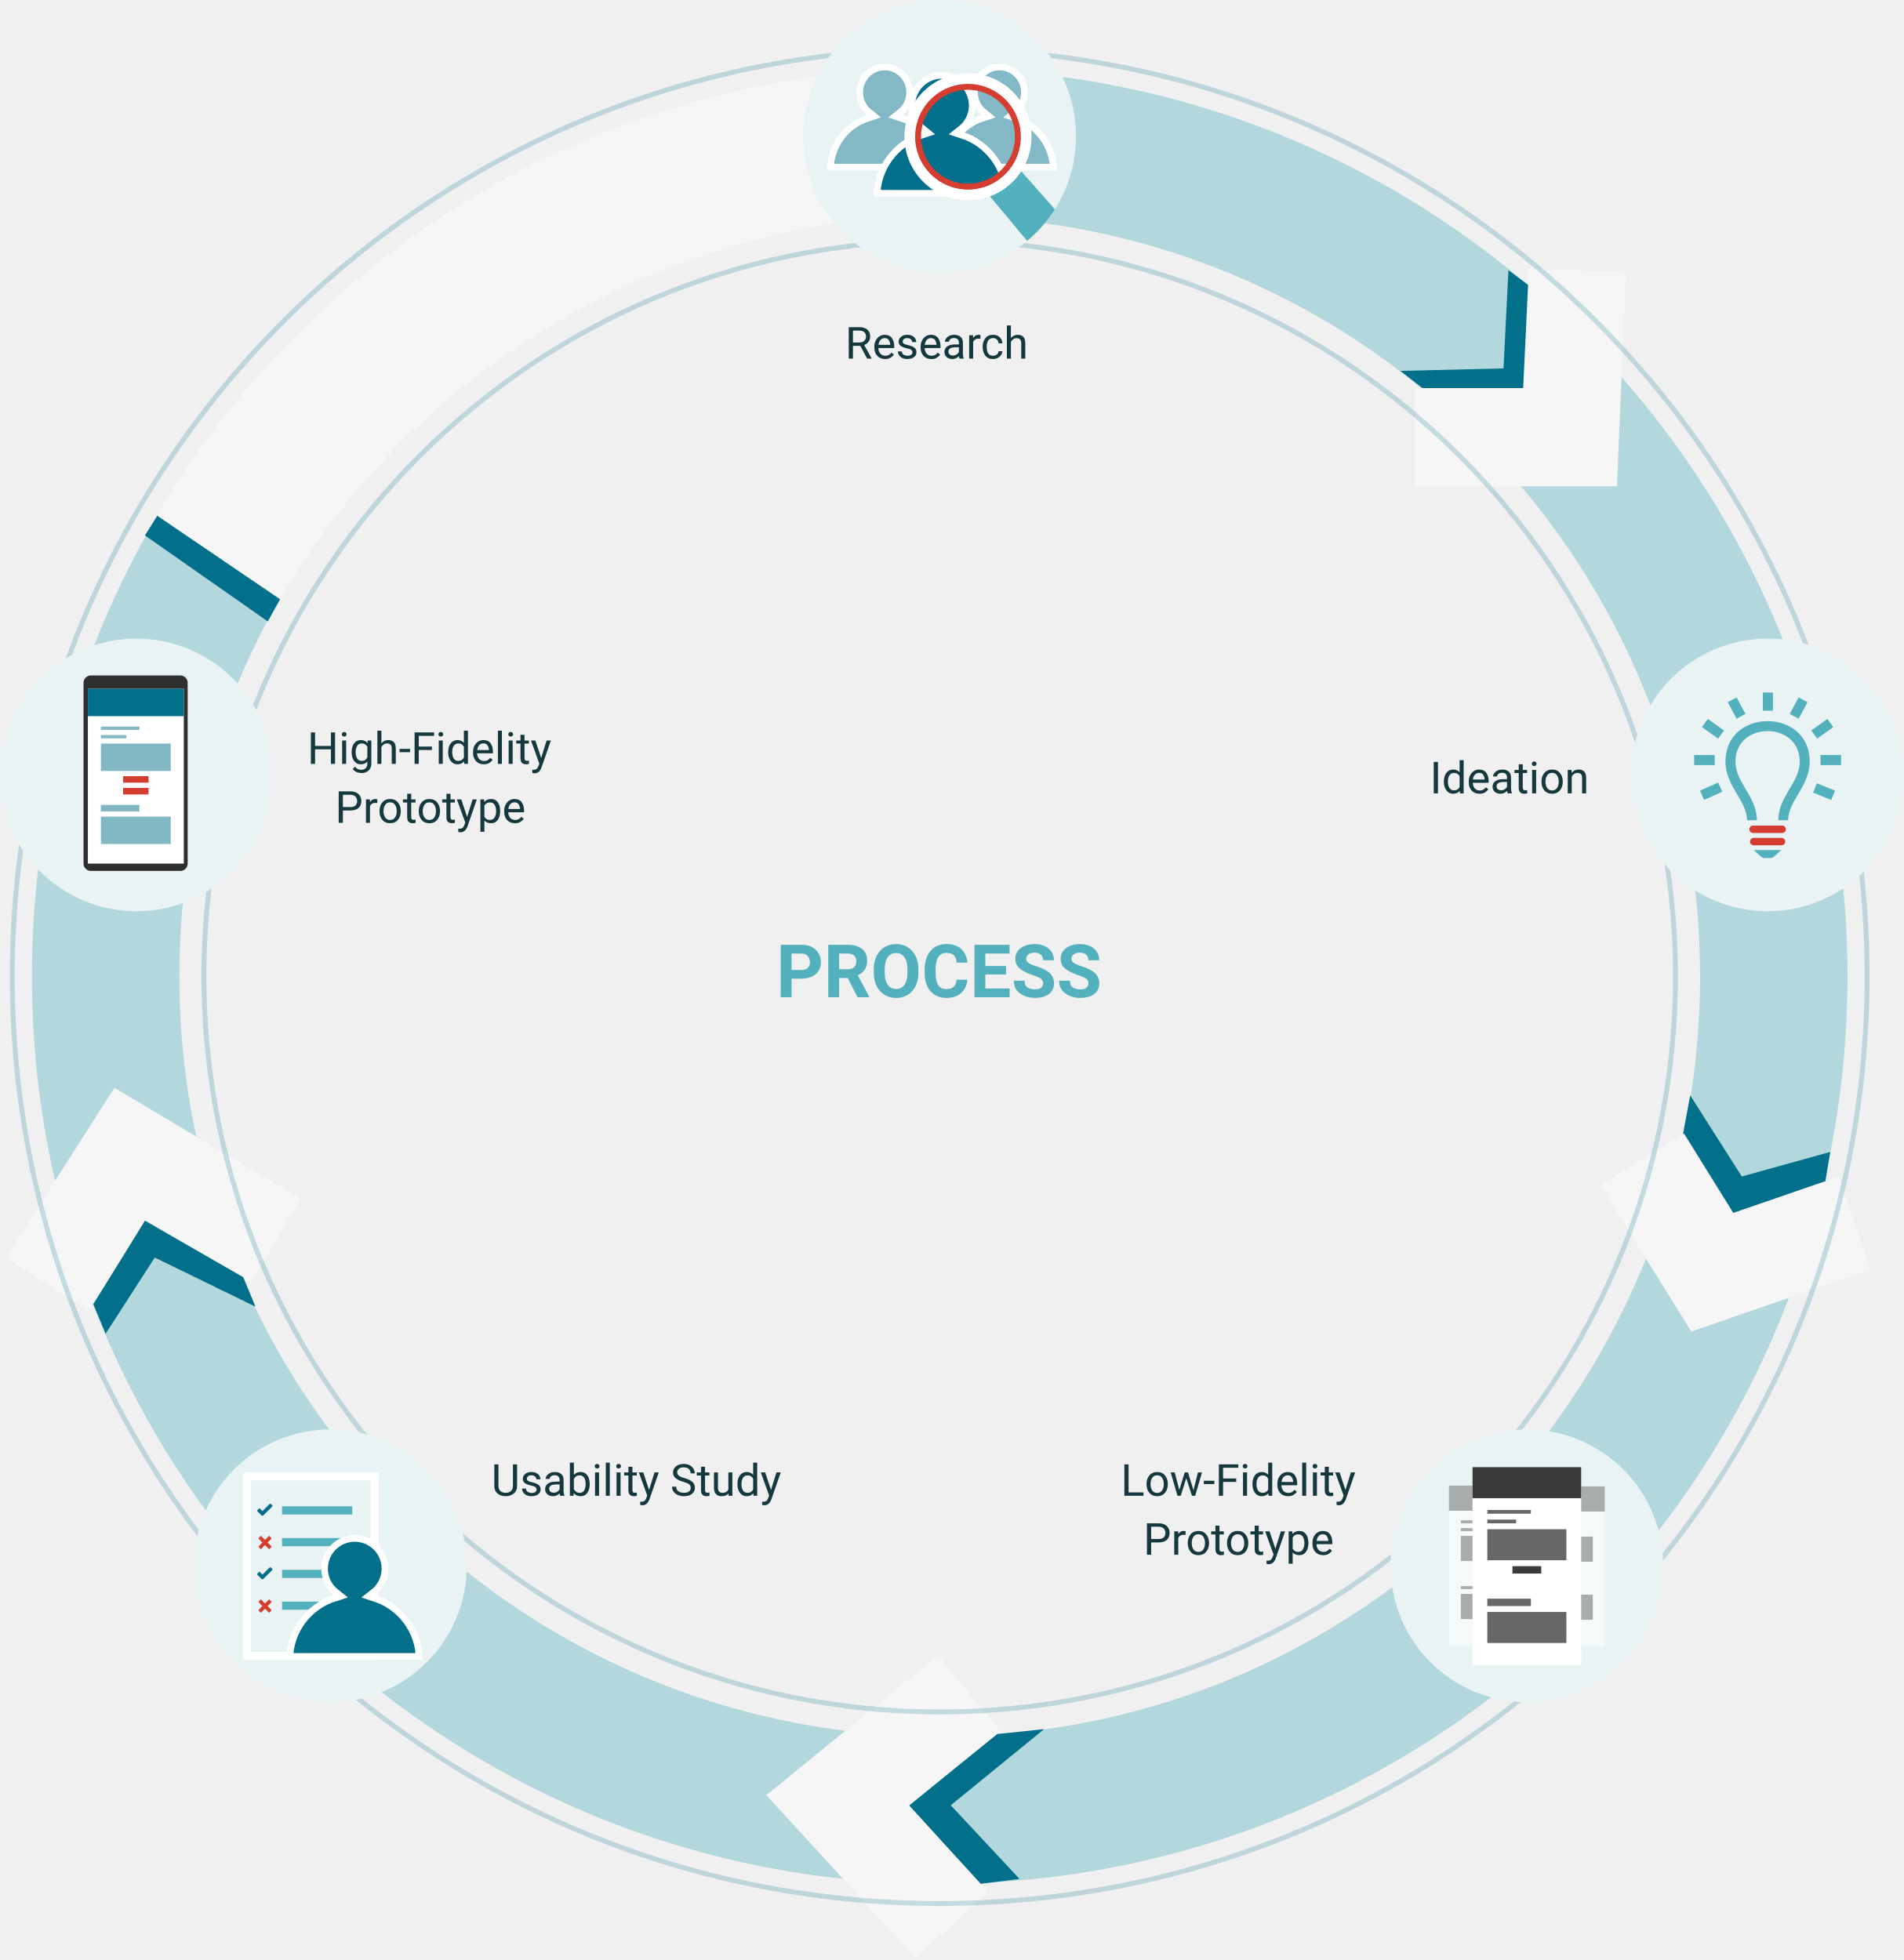
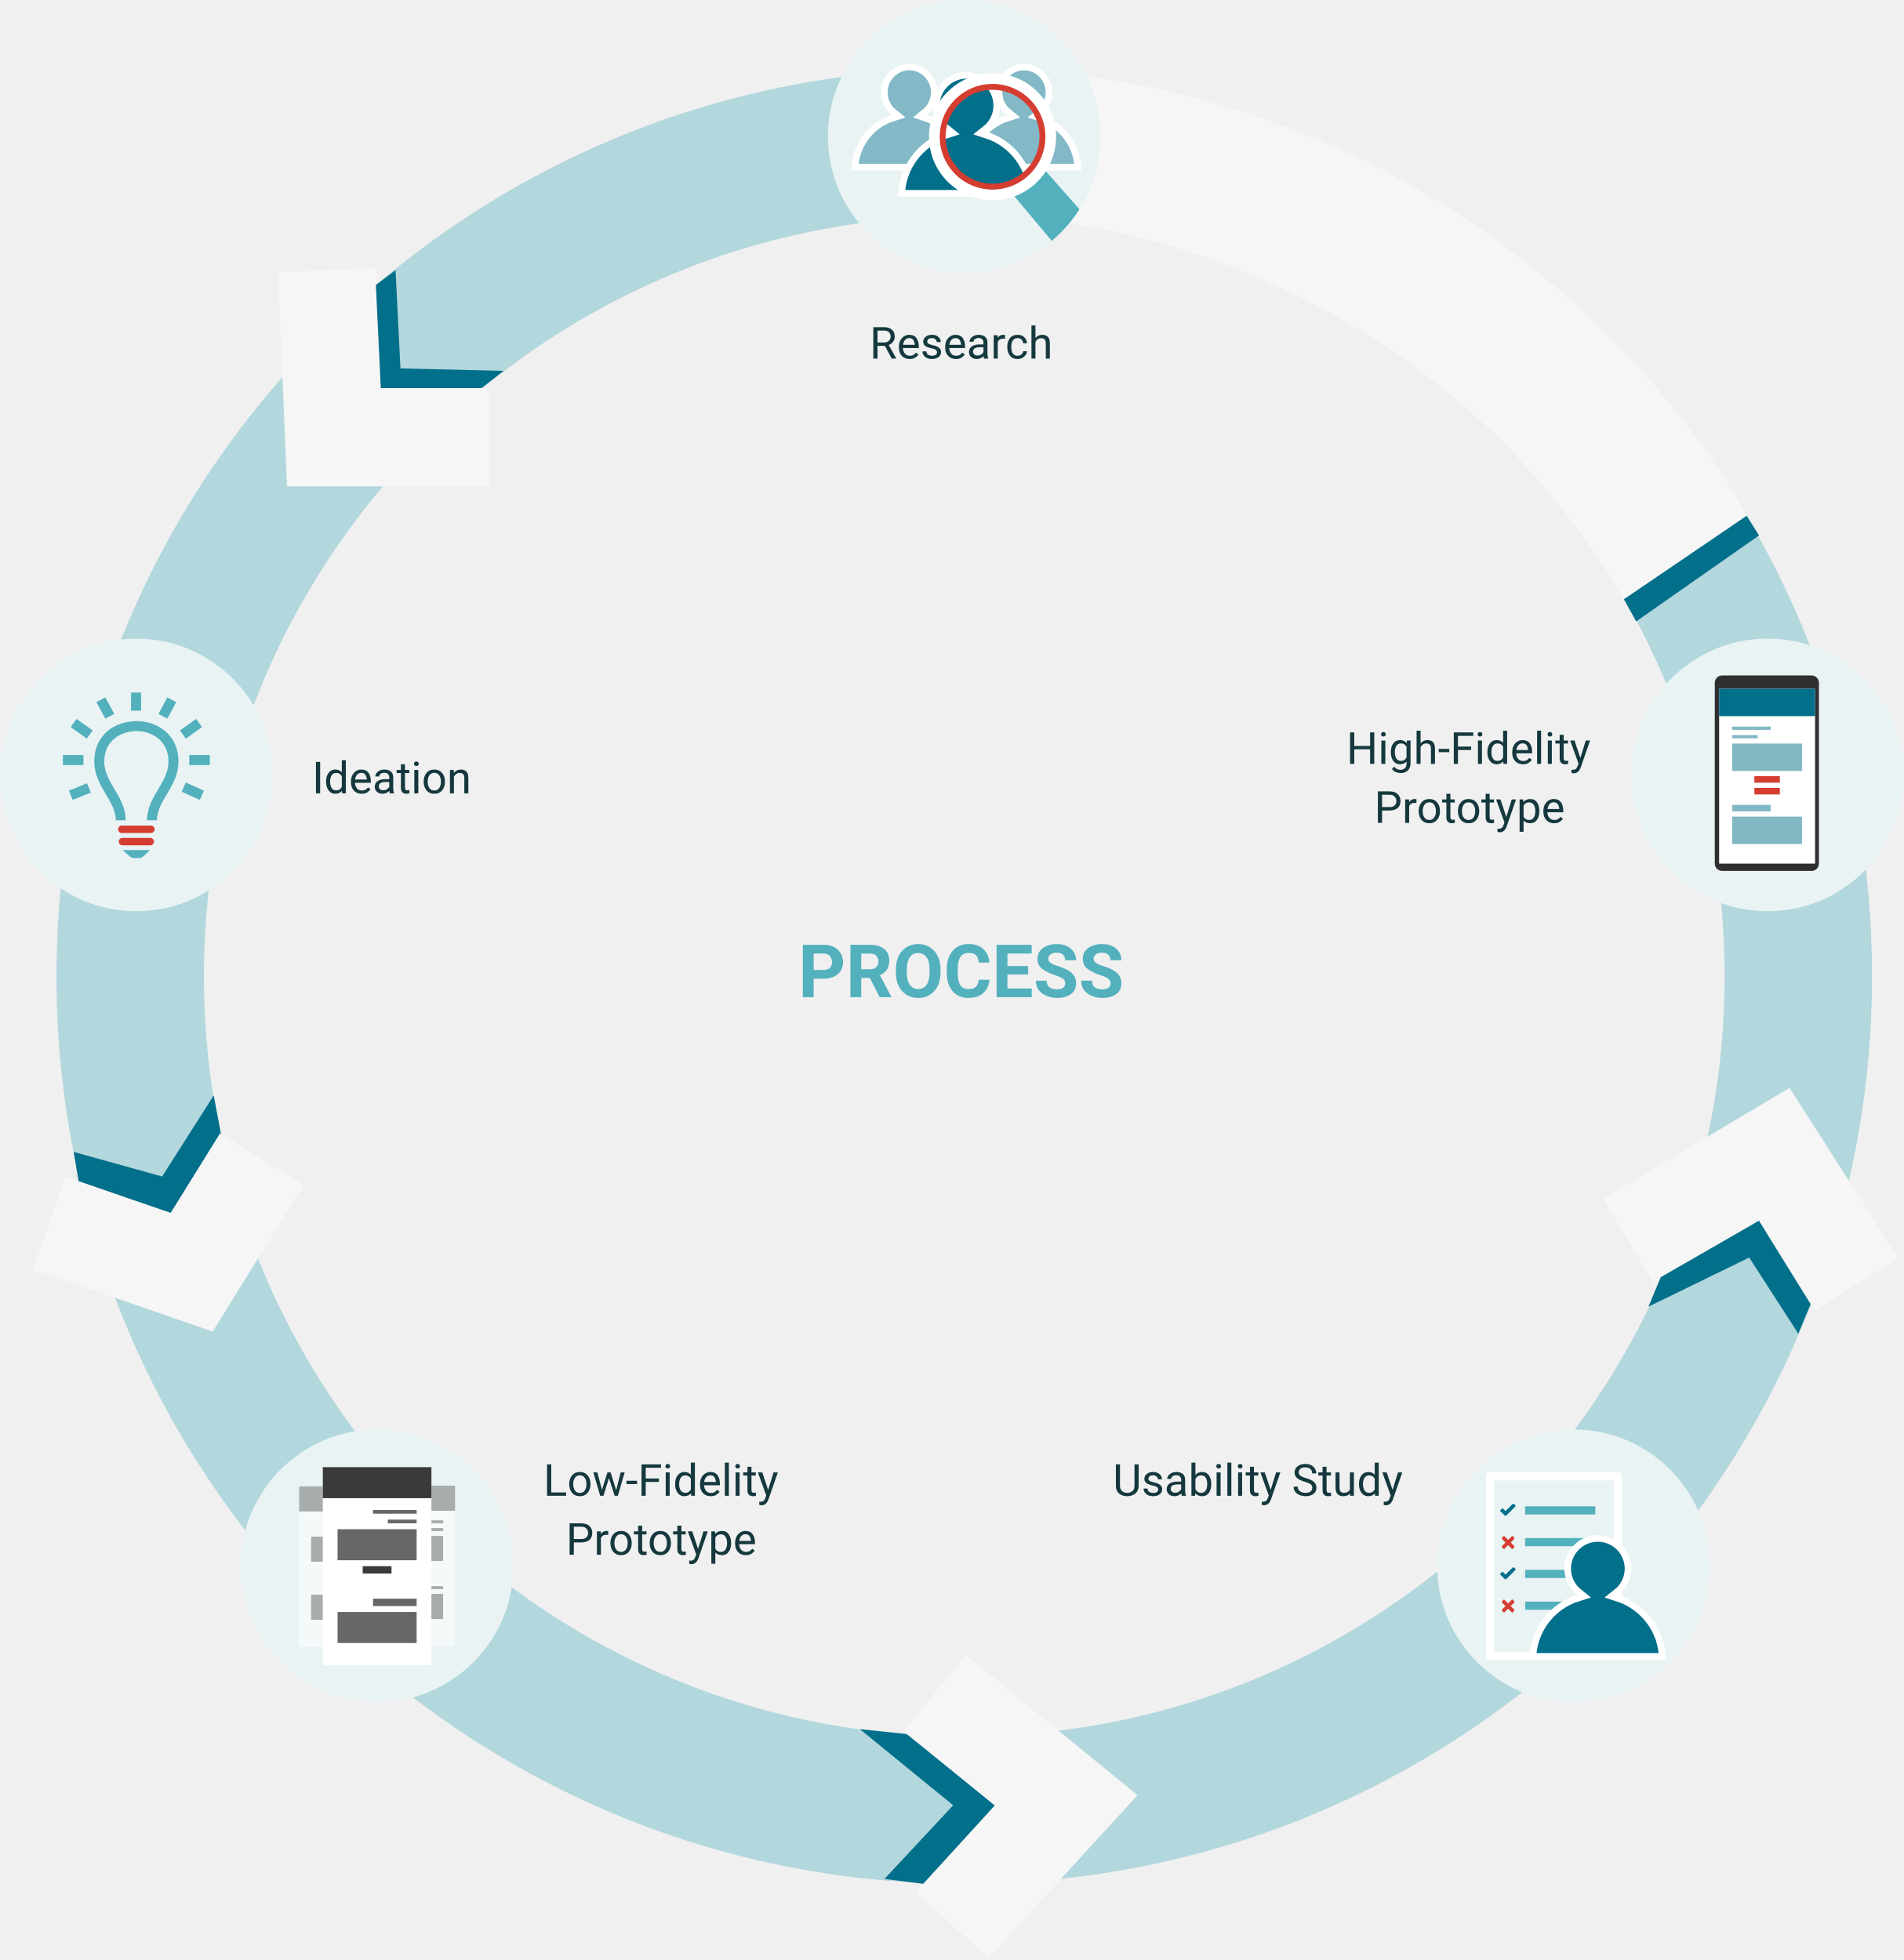
<svg xmlns="http://www.w3.org/2000/svg" xmlns:xlink="http://www.w3.org/1999/xlink" width="775px" height="798px" viewBox="0 0 775 798" version="1.1">
  <defs>
    <circle id="path-1" cx="382.5" cy="397.5" r="369.5" />
    <mask id="mask-2" maskContentUnits="userSpaceOnUse" maskUnits="objectBoundingBox" x="0" y="0" width="739" height="739" fill="white">
      <use xlink:href="#path-1" />
    </mask>
-     <circle id="path-3" cx="382.5" cy="397.5" r="300.5" />
-     <mask id="mask-4" maskContentUnits="userSpaceOnUse" maskUnits="objectBoundingBox" x="0" y="0" width="601" height="601" fill="white">
-       <use xlink:href="#path-3" />
-     </mask>
-     <circle id="path-5" cx="382.5" cy="397.5" r="378.5" />
-     <mask id="mask-6" maskContentUnits="userSpaceOnUse" maskUnits="objectBoundingBox" x="0" y="0" width="757" height="757" fill="white">
+     <ellipse id="path-3" cx="55.5" cy="55.5" rx="55.5" ry="55.5" />
+     <path d="M63.049,27.815 C53.579,30.852 46.715,39.832 46.715,50.439 L93.505,50.439 C93.505,39.88 86.702,30.932 77.298,27.856 C79.989,25.718 81.718,22.392 81.718,18.657 C81.718,12.206 76.561,6.976 70.199,6.976 C63.838,6.976 58.68,12.206 58.68,18.657 C58.68,22.369 60.387,25.676 63.049,27.815 Z" id="path-5" />
+     <mask id="mask-6" maskContentUnits="userSpaceOnUse" maskUnits="objectBoundingBox" x="0" y="0" width="46.791" height="43.463" fill="white">
      <use xlink:href="#path-5" />
    </mask>
-     <ellipse id="path-7" cx="55.5" cy="55.5" rx="55.5" ry="55.5" />
-     <path d="M63.049,27.815 C53.579,30.852 46.715,39.832 46.715,50.439 L93.505,50.439 C93.505,39.88 86.702,30.932 77.298,27.856 C79.989,25.718 81.718,22.392 81.718,18.657 C81.718,12.206 76.561,6.976 70.199,6.976 C63.838,6.976 58.68,12.206 58.68,18.657 C58.68,22.369 60.387,25.676 63.049,27.815 Z" id="path-9" />
-     <mask id="mask-10" maskContentUnits="userSpaceOnUse" maskUnits="objectBoundingBox" x="0" y="0" width="46.791" height="43.463" fill="white">
+     <path d="M16.334,27.815 C6.864,30.852 0,39.832 0,50.439 L46.791,50.439 C46.791,39.88 39.988,30.932 30.584,27.856 C33.275,25.718 35.004,22.392 35.004,18.657 C35.004,12.206 29.847,6.976 23.485,6.976 C17.123,6.976 11.966,12.206 11.966,18.657 C11.966,22.369 13.673,25.676 16.334,27.815 Z" id="path-7" />
+     <mask id="mask-8" maskContentUnits="userSpaceOnUse" maskUnits="objectBoundingBox" x="0" y="0" width="46.791" height="43.463" fill="white">
+       <use xlink:href="#path-7" />
+     </mask>
+     <path d="M38.357,34.686 C27.149,38.23 19.024,48.714 19.024,61.096 L74.405,61.096 C74.405,48.769 66.353,38.324 55.223,34.734 C58.408,32.238 60.454,28.355 60.454,23.994 C60.454,16.464 54.35,10.359 46.82,10.359 C39.291,10.359 33.186,16.464 33.186,23.994 C33.186,28.327 35.207,32.188 38.357,34.686 Z" id="path-9" />
+     <mask id="mask-10" maskContentUnits="userSpaceOnUse" maskUnits="objectBoundingBox" x="0" y="0" width="55.381" height="50.737" fill="white">
      <use xlink:href="#path-9" />
    </mask>
-     <path d="M16.334,27.815 C6.864,30.852 0,39.832 0,50.439 L46.791,50.439 C46.791,39.88 39.988,30.932 30.584,27.856 C33.275,25.718 35.004,22.392 35.004,18.657 C35.004,12.206 29.847,6.976 23.485,6.976 C17.123,6.976 11.966,12.206 11.966,18.657 C11.966,22.369 13.673,25.676 16.334,27.815 Z" id="path-11" />
-     <mask id="mask-12" maskContentUnits="userSpaceOnUse" maskUnits="objectBoundingBox" x="0" y="0" width="46.791" height="43.463" fill="white">
+     <ellipse id="path-11" cx="25.96" cy="25.963" rx="25.854" ry="25.857" />
+     <mask id="mask-12" maskContentUnits="userSpaceOnUse" maskUnits="objectBoundingBox" x="0" y="0" width="51.708" height="51.714" fill="white">
      <use xlink:href="#path-11" />
    </mask>
-     <path d="M38.357,34.686 C27.149,38.23 19.024,48.714 19.024,61.096 L74.405,61.096 C74.405,48.769 66.353,38.324 55.223,34.734 C58.408,32.238 60.454,28.355 60.454,23.994 C60.454,16.464 54.35,10.359 46.82,10.359 C39.291,10.359 33.186,16.464 33.186,23.994 C33.186,28.327 35.207,32.188 38.357,34.686 Z" id="path-13" />
-     <mask id="mask-14" maskContentUnits="userSpaceOnUse" maskUnits="objectBoundingBox" x="0" y="0" width="55.381" height="50.737" fill="white">
+     <ellipse id="path-13" cx="25.968" cy="25.971" rx="21.505" ry="21.508" />
+     <mask id="mask-14" maskContentUnits="userSpaceOnUse" maskUnits="objectBoundingBox" x="0" y="0" width="43.011" height="43.016" fill="white">
      <use xlink:href="#path-13" />
    </mask>
-     <ellipse id="path-15" cx="25.96" cy="25.963" rx="25.854" ry="25.857" />
-     <mask id="mask-16" maskContentUnits="userSpaceOnUse" maskUnits="objectBoundingBox" x="0" y="0" width="51.708" height="51.714" fill="white">
-       <use xlink:href="#path-15" />
-     </mask>
-     <ellipse id="path-17" cx="25.968" cy="25.971" rx="21.505" ry="21.508" />
-     <mask id="mask-18" maskContentUnits="userSpaceOnUse" maskUnits="objectBoundingBox" x="0" y="0" width="43.011" height="43.016" fill="white">
-       <use xlink:href="#path-17" />
-     </mask>
+     <ellipse id="path-15" cx="55.5" cy="55.5" rx="55.5" ry="55.5" />
+     <ellipse id="path-17" cx="55.5" cy="55.5" rx="55.5" ry="55.5" />
    <ellipse id="path-19" cx="55.5" cy="55.5" rx="55.5" ry="55.5" />
    <ellipse id="path-21" cx="55.5" cy="55.5" rx="55.5" ry="55.5" />
-     <ellipse id="path-23" cx="55.5" cy="55.5" rx="55.5" ry="55.5" />
-     <ellipse id="path-25" cx="55.5" cy="55.5" rx="55.5" ry="55.5" />
-     <rect id="path-27" x="19.854" y="17.447" width="55.35" height="76.407" rx="1.2" />
-     <mask id="mask-28" maskContentUnits="userSpaceOnUse" maskUnits="objectBoundingBox" x="0" y="0" width="55.35" height="76.407" fill="white">
-       <use xlink:href="#path-27" />
-     </mask>
-     <path d="M56.935,67.343 C45.726,70.887 37.602,81.371 37.602,93.753 L92.983,93.753 C92.983,81.427 84.931,70.981 73.8,67.391 C76.985,64.895 79.032,61.012 79.032,56.652 C79.032,49.121 72.928,43.016 65.398,43.016 C57.868,43.016 51.764,49.121 51.764,56.652 C51.764,60.985 53.785,64.845 56.935,67.343 Z" id="path-29" />
-     <mask id="mask-30" maskContentUnits="userSpaceOnUse" maskUnits="objectBoundingBox" x="0" y="0" width="55.381" height="50.737" fill="white">
-       <use xlink:href="#path-29" />
+     <rect id="path-23" x="19.854" y="17.447" width="55.35" height="76.407" rx="1.2" />
+     <mask id="mask-24" maskContentUnits="userSpaceOnUse" maskUnits="objectBoundingBox" x="0" y="0" width="55.35" height="76.407" fill="white">
+       <use xlink:href="#path-23" />
+     </mask>
+     <path d="M56.935,67.343 C45.726,70.887 37.602,81.371 37.602,93.753 L92.983,93.753 C92.983,81.427 84.931,70.981 73.8,67.391 C76.985,64.895 79.032,61.012 79.032,56.652 C79.032,49.121 72.928,43.016 65.398,43.016 C57.868,43.016 51.764,49.121 51.764,56.652 C51.764,60.985 53.785,64.845 56.935,67.343 Z" id="path-25" />
+     <mask id="mask-26" maskContentUnits="userSpaceOnUse" maskUnits="objectBoundingBox" x="0" y="0" width="55.381" height="50.737" fill="white">
+       <use xlink:href="#path-25" />
    </mask>
  </defs>
  <g id="Poster" stroke="none" stroke-width="1" fill="none" fill-rule="evenodd">
-     <g id="Artboard-5" transform="translate(-257, -815)">
-       <g id="process_img_2" transform="translate(257, 815)">
+     <g id="Artboard-5" transform="translate(-1445, -1323)">
+       <g id="process_img_2-copy" transform="translate(1832.5, 1708.5) scale(-1, 1) translate(-1832.5, -1708.5) translate(1445, 1323)">
        <use id="Oval-14" stroke="#53B0BD" mask="url(#mask-2)" stroke-width="120" stroke-linecap="square" opacity="0.398" xlink:href="#path-1" />
        <path d="M64,210 C64,210 141,58 333,31 C332,32 317,62 340,91 C336,92 195,106 114,244 L64,210 Z" id="Path-49" fill="#F6F6F6" />
        <polygon id="Path-50" fill="#026F8B" points="59 218 109 253 114 244 64 210" />
        <polyline id="Path-48" stroke="#F6F6F6" stroke-width="40" stroke-linecap="square" points="596 178 639 178 641 130" />
        <polyline id="Path-48-Copy-2" stroke="#F6F6F6" stroke-width="40" stroke-linecap="square" transform="translate(62.66266, 500.2183) rotate(-150) translate(-62.66266, -500.2183) " points="37.267 520.906 86.14 521.557 88.058 478.88" />
        <polygon id="Path-51" fill="#026F8B" points="579 158 620 158 622 116 614 110 612 150 570 151" />
        <path d="M685,462 L705,494 L743,481 C743,481 744,475 745,469 C745,469 709,479 709,479 L688,446 L685,462 Z" id="Path-52" fill="#026F8B" />
        <polygon id="Path-53" fill="#026F8B" points="399 767 370 735 406 706 425 704 387 735 415 765" />
        <polygon id="Path-54" fill="#026F8B" points="38 531 59 497 99 520 104 532 63 512 43 543" />
        <polyline id="Path-48-Copy-3" stroke="#F6F6F6" stroke-width="40" stroke-linecap="square" transform="translate(375.4526, 735.9157) rotate(-220) translate(-375.4526, -735.9157) " points="350.935 759.616 399.971 760.295 397.869 711.536" />
        <polyline id="Path-48-Copy" stroke="#F6F6F6" stroke-width="40" stroke-linecap="square" points="679 489 697 518 736 504.5" />
-         <use id="Oval-14-Copy" stroke-opacity="0.21" stroke="#026F8B" mask="url(#mask-4)" stroke-width="4" stroke-linecap="square" xlink:href="#path-3" />
-         <use id="Oval-14-Copy-2" stroke-opacity="0.21" stroke="#026F8B" mask="url(#mask-6)" stroke-width="4" stroke-linecap="square" xlink:href="#path-5" />
-         <g id="Group-3" transform="translate(327, 0)">
-           <mask id="mask-8" fill="white">
-             <use xlink:href="#path-7" />
-           </mask>
-           <use id="Oval-7" fill="#E9F3F4" xlink:href="#path-7" />
-           <g id="Group-2" mask="url(#mask-8)">
+         <g id="Group-3" transform="translate(382.5, 55.5) scale(-1, 1) translate(-382.5, -55.5) translate(327, 0)">
+           <mask id="mask-4" fill="white">
+             <use xlink:href="#path-3" />
+           </mask>
+           <use id="Oval-7" fill="#E9F3F4" xlink:href="#path-3" />
+           <g id="Group-2" mask="url(#mask-4)">
            <g transform="translate(9.626016, 18.95122)">
-               <use id="Combined-Shape-Copy-2" stroke="#FFFFFF" mask="url(#mask-10)" stroke-width="5.4" stroke-linecap="square" fill-opacity="0.441" fill="#026F8B" xlink:href="#path-9" />
-               <use id="Combined-Shape-Copy" stroke="#FFFFFF" mask="url(#mask-12)" stroke-width="5.4" stroke-linecap="square" fill-opacity="0.441" fill="#026F8B" xlink:href="#path-11" />
-               <use id="Combined-Shape" stroke="#FFFFFF" mask="url(#mask-14)" stroke-width="5.4" stroke-linecap="square" fill="#026F8B" xlink:href="#path-13" />
+               <use id="Combined-Shape-Copy-2" stroke="#FFFFFF" mask="url(#mask-6)" stroke-width="5.4" stroke-linecap="square" fill-opacity="0.441" fill="#026F8B" xlink:href="#path-5" />
+               <use id="Combined-Shape-Copy" stroke="#FFFFFF" mask="url(#mask-8)" stroke-width="5.4" stroke-linecap="square" fill-opacity="0.441" fill="#026F8B" xlink:href="#path-7" />
+               <use id="Combined-Shape" stroke="#FFFFFF" mask="url(#mask-10)" stroke-width="5.4" stroke-linecap="square" fill="#026F8B" xlink:href="#path-9" />
              <g id="Group" stroke="none" stroke-width="1" fill="none" transform="translate(69.32858, 50.89869) rotate(-40) translate(-69.32858, -50.89869) translate(43.32858, 6.398689)">
                <path d="M17.217,47.26 L33.469,47.546 L34.293,79.507 C34.415,84.24 30.681,88.077 25.944,88.077 L25.715,88.077 C20.983,88.077 17.153,84.237 17.161,79.508 L17.217,47.26 Z" id="Rectangle-13" fill="#53B0BD" />
-                 <use id="Oval-2" stroke="#FFFFFF" mask="url(#mask-16)" stroke-width="9" stroke-linecap="square" xlink:href="#path-15" />
-                 <use id="Oval-2-Copy" stroke="#D63D31" mask="url(#mask-18)" stroke-width="4.8" stroke-linecap="square" xlink:href="#path-17" />
+                 <use id="Oval-2" stroke="#FFFFFF" mask="url(#mask-12)" stroke-width="9" stroke-linecap="square" xlink:href="#path-11" />
+                 <use id="Oval-2-Copy" stroke="#D63D31" mask="url(#mask-14)" stroke-width="4.8" stroke-linecap="square" xlink:href="#path-13" />
              </g>
            </g>
          </g>
        </g>
        <g id="Group-3-Copy" transform="translate(664, 260)">
-           <mask id="mask-20" fill="white">
-             <use xlink:href="#path-19" />
-           </mask>
-           <use id="Oval-7" fill="#E9F3F4" xlink:href="#path-19" />
-           <path d="M61.421,76.137 L49.561,76.137 C48.73,76.137 48.056,76.811 48.056,77.642 C48.056,78.473 48.73,79.147 49.561,79.147 L61.421,79.147 C62.252,79.147 62.926,78.473 62.926,77.642 C62.926,76.811 62.252,76.137 61.421,76.137 Z" id="light-bulb-18-icon-path" fill="#D63D31" mask="url(#mask-20)" />
-           <g id="idea" mask="url(#mask-20)">
+           <mask id="mask-16" fill="white">
+             <use xlink:href="#path-15" />
+           </mask>
+           <use id="Oval-7" fill="#E9F3F4" xlink:href="#path-15" />
+           <path d="M61.421,76.137 L49.561,76.137 C48.73,76.137 48.056,76.811 48.056,77.642 C48.056,78.473 48.73,79.147 49.561,79.147 L61.421,79.147 C62.252,79.147 62.926,78.473 62.926,77.642 C62.926,76.811 62.252,76.137 61.421,76.137 Z" id="light-bulb-18-icon-path" fill="#D63D31" mask="url(#mask-16)" />
+           <g id="idea" mask="url(#mask-16)">
            <g transform="translate(25.56911, 21.95935)">
              <path d="M35.581,59.188 L24.263,59.188 C23.432,59.188 22.758,59.862 22.758,60.693 C22.758,61.525 23.432,62.198 24.263,62.198 L35.581,62.198 C36.412,62.198 37.086,61.525 37.086,60.693 C37.086,59.862 36.412,59.188 35.581,59.188 Z" id="light-bulb-18-icon-path" fill="#D63D31" fill-rule="evenodd" />
              <path d="M24.341,64.129 C27.271,66.838 27.572,67.382 28.742,67.382 L30.995,67.382 C32.138,67.382 32.42,66.878 35.503,64.129 L24.341,64.129 Z M47.055,28.07 C47.055,38.26 38.292,43.97 38.292,52.011 L34.301,52.011 C34.304,42.1 42.993,36.88 42.993,28.07 C42.993,11.577 16.852,11.552 16.852,28.07 C16.852,36.872 25.389,41.868 25.587,52.011 L21.552,52.011 C21.552,43.97 12.789,38.26 12.789,28.07 C12.789,6.17 47.055,6.148 47.055,28.07 Z M32.09,7.378 L27.991,7.378 L27.991,0 L32.09,0 L32.09,7.378 Z M46.166,3.92 L42.554,1.982 L38.947,8.705 L42.559,10.643 L46.166,3.92 Z M56.649,14.072 L54.261,10.74 L47.702,15.44 L50.09,18.772 L56.649,14.072 Z M57.373,39.929 L49.994,36.94 L48.455,40.739 L55.834,43.728 L57.373,39.929 Z M59.827,25.441 L51.465,25.441 L51.465,29.54 L59.827,29.54 L59.827,25.441 Z M20.915,8.705 L17.308,1.982 L13.696,3.92 L17.303,10.643 L20.915,8.705 Z M12.159,15.44 L5.601,10.74 L3.213,14.072 L9.772,18.772 L12.159,15.44 Z M11.478,40.38 L9.797,36.642 L2.418,39.959 L4.099,43.697 L11.478,40.38 Z M8.397,25.441 L0.035,25.441 L0.035,29.54 L8.397,29.54 L8.397,25.441 Z" id="light-bulb-18-icon" fill="#53B0BD" fill-rule="nonzero" />
            </g>
          </g>
        </g>
        <g id="Group-3-Copy-2" transform="translate(566, 582)">
-           <mask id="mask-22" fill="white">
-             <use xlink:href="#path-21" />
-           </mask>
-           <use id="Oval-7" fill="#E9F3F4" xlink:href="#path-21" />
-           <g id="Group-4-Copy" opacity="0.5" mask="url(#mask-22)">
+           <mask id="mask-18" fill="white">
+             <use xlink:href="#path-17" />
+           </mask>
+           <use id="Oval-7" fill="#E9F3F4" xlink:href="#path-17" />
+           <g id="Group-4-Copy" opacity="0.5" mask="url(#mask-18)">
            <g transform="translate(51.43902, 23.1626)">
              <rect id="Rectangle" fill="#FFFFFF" x="0" y="0" width="35.797" height="65.276" />
              <rect id="Rectangle-2" fill="#666666" x="0" y="0" width="35.797" height="10.23" />
              <rect id="Rectangle-2-Copy" fill="#666666" x="4.87" y="20.46" width="26.056" height="10.23" />
              <rect id="Rectangle-3" fill="#53B0BD" x="4.87" y="14.127" width="14.367" height="1.218" />
              <rect id="Rectangle-3-Copy-4" fill="#53B0BD" x="4.87" y="40.92" width="14.367" height="1.218" />
              <rect id="Rectangle-3-Copy" fill="#53B0BD" x="4.87" y="17.293" width="9.497" height="1.218" />
              <rect id="Rectangle-3-Copy-2" fill="#D63D31" x="13.15" y="32.638" width="9.497" height="2.436" />
              <rect id="Rectangle-2-Copy-2" fill="#666666" x="4.87" y="44.086" width="26.056" height="10.23" />
            </g>
          </g>
-           <g id="Group-4-Copy-2" opacity="0.5" mask="url(#mask-22)">
+           <g id="Group-4-Copy-2" opacity="0.5" mask="url(#mask-18)">
            <g transform="translate(23.76423, 22.86179)">
              <rect id="Rectangle" fill="#FFFFFF" x="0" y="0" width="35.797" height="65.276" />
              <rect id="Rectangle-2" fill="#666666" x="0" y="0" width="35.797" height="10.23" />
              <rect id="Rectangle-2-Copy" fill="#666666" x="4.87" y="20.46" width="26.056" height="10.23" />
              <rect id="Rectangle-3" fill="#666666" x="4.87" y="14.127" width="14.367" height="1.218" />
              <rect id="Rectangle-3-Copy-4" fill="#666666" x="4.87" y="40.92" width="14.367" height="1.218" />
              <rect id="Rectangle-3-Copy" fill="#666666" x="4.87" y="17.293" width="9.497" height="1.218" />
              <rect id="Rectangle-3-Copy-2" fill="#D63D31" x="13.15" y="32.638" width="9.497" height="2.436" />
              <rect id="Rectangle-2-Copy-2" fill="#666666" x="4.87" y="44.086" width="26.056" height="10.23" />
            </g>
          </g>
-           <g id="Group-4" mask="url(#mask-22)">
+           <g id="Group-4" mask="url(#mask-18)">
            <g transform="translate(33.39024, 15.34146)">
              <rect id="Rectangle" fill="#FFFFFF" x="0" y="0" width="44.22" height="80.618" />
              <rect id="Rectangle-2" fill="#3A3A3A" x="0" y="0" width="44.22" height="12.634" />
              <rect id="Rectangle-2-Copy" fill="#676767" x="6.016" y="25.268" width="32.187" height="12.634" />
              <rect id="Rectangle-3" fill="#676767" x="6.016" y="17.447" width="17.748" height="1.504" />
              <rect id="Rectangle-3-Copy-4" fill="#676767" x="6.016" y="53.545" width="17.748" height="3.008" />
              <rect id="Rectangle-3-Copy" fill="#676767" x="6.016" y="21.358" width="11.732" height="1.504" />
              <rect id="Rectangle-3-Copy-2" fill="#3B3B3B" x="16.244" y="40.309" width="11.732" height="3.008" />
              <rect id="Rectangle-2-Copy-2" fill="#676767" x="6.016" y="58.959" width="32.187" height="12.634" />
            </g>
          </g>
        </g>
-         <g id="Group-3-Copy-4" transform="translate(0, 260)">
-           <mask id="mask-24" fill="white">
-             <use xlink:href="#path-23" />
-           </mask>
-           <use id="Oval-7" fill="#E9F3F4" xlink:href="#path-23" />
-           <g id="Group-4" mask="url(#mask-24)">
+         <g id="Group-3-Copy-4" transform="translate(55.5, 315.5) scale(-1, 1) translate(-55.5, -315.5) translate(0, 260)">
+           <mask id="mask-20" fill="white">
+             <use xlink:href="#path-19" />
+           </mask>
+           <use id="Oval-7" fill="#E9F3F4" xlink:href="#path-19" />
+           <g id="Group-4" mask="url(#mask-20)">
            <g transform="translate(34, 15)">
              <rect id="Rectangle-6" fill="#2F2F2F" x="0" y="0" width="42.39" height="79.599" rx="3" />
              <rect id="Rectangle" fill="#FFFFFF" x="1.766" y="5.416" width="39.052" height="71.196" />
              <rect id="Rectangle-2" fill="#026F8B" x="1.766" y="5.416" width="39.052" height="11.158" />
              <rect id="Rectangle-2-Copy" fill="#82B7C4" x="7.079" y="27.731" width="28.425" height="11.158" />
              <rect id="Rectangle-3" fill="#82B7C4" x="7.079" y="20.824" width="15.674" height="1.328" />
              <rect id="Rectangle-3-Copy-4" fill="#82B7C4" x="7.079" y="52.703" width="15.674" height="2.657" />
              <rect id="Rectangle-3-Copy" fill="#82B7C4" x="7.079" y="24.277" width="10.361" height="1.328" />
              <rect id="Rectangle-3-Copy-2" fill="#D63D31" x="16.112" y="41.014" width="10.361" height="2.657" />
              <rect id="Rectangle-3-Copy-3" fill="#D63D31" x="16.112" y="45.796" width="10.361" height="2.657" />
              <rect id="Rectangle-2-Copy-2" fill="#82B7C4" x="7.079" y="57.484" width="28.425" height="11.158" />
            </g>
          </g>
        </g>
-         <g id="Group-3-Copy-3" transform="translate(79, 582)">
-           <mask id="mask-26" fill="white">
-             <use xlink:href="#path-25" />
-           </mask>
-           <use id="Oval-7" fill="#E9F3F4" xlink:href="#path-25" />
-           <g id="Rectangle-4" mask="url(#mask-26)" stroke-linecap="square" stroke-width="6.6" stroke="#FFFFFF">
-             <use mask="url(#mask-28)" xlink:href="#path-27" />
-           </g>
-           <rect id="Rectangle-5" fill="#53B0BD" mask="url(#mask-26)" x="35.797" y="31.285" width="28.577" height="3.309" />
-           <rect id="Rectangle-5-Copy" fill="#53B0BD" mask="url(#mask-26)" x="35.797" y="44.22" width="28.577" height="3.309" />
-           <g id="close_x" mask="url(#mask-26)">
+         <g id="Group-3-Copy-3" transform="translate(134.5, 637.5) scale(-1, 1) translate(-134.5, -637.5) translate(79, 582)">
+           <mask id="mask-22" fill="white">
+             <use xlink:href="#path-21" />
+           </mask>
+           <use id="Oval-7" fill="#E9F3F4" xlink:href="#path-21" />
+           <g id="Rectangle-4" mask="url(#mask-22)" stroke-linecap="square" stroke-width="6.6" stroke="#FFFFFF">
+             <use mask="url(#mask-24)" xlink:href="#path-23" />
+           </g>
+           <rect id="Rectangle-5" fill="#53B0BD" mask="url(#mask-22)" x="35.797" y="31.285" width="28.577" height="3.309" />
+           <rect id="Rectangle-5-Copy" fill="#53B0BD" mask="url(#mask-22)" x="35.797" y="44.22" width="28.577" height="3.309" />
+           <g id="close_x" mask="url(#mask-22)">
            <g transform="translate(26.77236, 43.9187)" id="Group">
              <g>
                <polygon id="Shape" stroke="#D63D31" stroke-width="0.9" fill-rule="nonzero" points="4.211 0.424 3.787 0 2.106 1.682 0.424 0 0 0.424 1.682 2.106 0 3.787 0.424 4.211 2.106 2.53 3.787 4.211 4.211 3.787 2.53 2.106" />
                <polygon id="Shape-Copy" stroke="#D63D31" stroke-width="0.9" fill-rule="nonzero" points="4.211 26.294 3.787 25.87 2.106 27.551 0.424 25.87 0 26.294 1.682 27.976 0 29.657 0.424 30.081 2.106 28.4 3.787 30.081 4.211 29.657 2.53 27.976" />
              </g>
            </g>
          </g>
-           <rect id="Rectangle-5-Copy-2" fill="#53B0BD" mask="url(#mask-26)" x="35.797" y="57.154" width="28.577" height="3.309" />
-           <rect id="Rectangle-5-Copy-3" fill="#53B0BD" mask="url(#mask-26)" x="35.797" y="70.089" width="28.577" height="3.309" />
-           <g id="check" mask="url(#mask-26)" stroke-width="0.9" stroke="#026F8B" fill-rule="nonzero">
+           <rect id="Rectangle-5-Copy-2" fill="#53B0BD" mask="url(#mask-22)" x="35.797" y="57.154" width="28.577" height="3.309" />
+           <rect id="Rectangle-5-Copy-3" fill="#53B0BD" mask="url(#mask-22)" x="35.797" y="70.089" width="28.577" height="3.309" />
+           <g id="check" mask="url(#mask-22)" stroke-width="0.9" stroke="#026F8B" fill-rule="nonzero">
            <g transform="translate(26.17073, 30.68293)" id="Shape">
              <polygon points="5.264 0.424 1.654 4.034 0 2.379 0.424 1.955 1.654 3.183 4.84 0" />
            </g>
          </g>
-           <g id="check-copy" mask="url(#mask-26)" stroke-width="0.9" stroke="#026F8B" fill-rule="nonzero">
+           <g id="check-copy" mask="url(#mask-22)" stroke-width="0.9" stroke="#026F8B" fill-rule="nonzero">
            <g transform="translate(26.17073, 56.55285)" id="Shape">
              <polygon points="5.264 0.424 1.654 4.034 0 2.379 0.424 1.955 1.654 3.183 4.84 0" />
            </g>
          </g>
-           <g id="Combined-Shape" mask="url(#mask-26)" stroke="#FFFFFF" stroke-width="5.4" fill="#026F8B" stroke-linecap="square">
-             <use mask="url(#mask-30)" xlink:href="#path-29" />
-           </g>
-         </g>
-         <text id="Research" font-family="Roboto-Regular, Roboto" font-size="18" font-weight="normal" fill-opacity="0.924" fill="#032A2F">
+           <g id="Combined-Shape" mask="url(#mask-22)" stroke="#FFFFFF" stroke-width="5.4" fill="#026F8B" stroke-linecap="square">
+             <use mask="url(#mask-26)" xlink:href="#path-25" />
+           </g>
+         </g>
+         <text id="Research" transform="translate(382.5, 139) scale(-1, 1) translate(-382.5, -139) " font-family="Roboto-Regular, Roboto" font-size="18" font-weight="normal" fill-opacity="0.924" fill="#032A2F">
          <tspan x="344" y="146">Research</tspan>
        </text>
-         <text id="Ideation" font-family="Roboto-Regular, Roboto" font-size="18" font-weight="normal" fill-opacity="0.924" fill="#032A2F">
+         <text id="Ideation" transform="translate(615, 316) scale(-1, 1) translate(-615, -316) " font-family="Roboto-Regular, Roboto" font-size="18" font-weight="normal" fill-opacity="0.924" fill="#032A2F">
          <tspan x="582" y="323">Ideation</tspan>
        </text>
-         <text id="Low-Fidelity-Prototy" font-family="Roboto-Regular, Roboto" font-size="18" font-weight="normal" fill-opacity="0.924" fill="#032A2F">
+         <text id="Low-Fidelity-Prototy" transform="translate(505, 614) scale(-1, 1) translate(-505, -614) " font-family="Roboto-Regular, Roboto" font-size="18" font-weight="normal" fill-opacity="0.924" fill="#032A2F">
          <tspan x="456.19" y="609">Low-Fidelity </tspan>
          <tspan x="465.383" y="633">Prototype</tspan>
        </text>
-         <text id="Usability-Study" font-family="Roboto-Regular, Roboto" font-size="18" font-weight="normal" fill-opacity="0.924" fill="#032A2F">
+         <text id="Usability-Study" transform="translate(261, 602) scale(-1, 1) translate(-261, -602) " font-family="Roboto-Regular, Roboto" font-size="18" font-weight="normal" fill-opacity="0.924" fill="#032A2F">
          <tspan x="199.982" y="609">Usability Study</tspan>
        </text>
-         <text id="High-Fidelity-Protot" font-family="Roboto-Regular, Roboto" font-size="18" font-weight="normal" fill-opacity="0.924" fill="#032A2F">
+         <text id="High-Fidelity-Protot" transform="translate(176, 316) scale(-1, 1) translate(-176, -316) " font-family="Roboto-Regular, Roboto" font-size="18" font-weight="normal" fill-opacity="0.924" fill="#032A2F">
          <tspan x="125.059" y="311">High-Fidelity </tspan>
          <tspan x="136.383" y="335">Prototype</tspan>
        </text>
-         <text id="PROCESS-Copy" font-family="Roboto-Black, Roboto" font-size="30" font-weight="700" fill="#53B0BD">
+         <text id="PROCESS-Copy" transform="translate(383, 394.5) scale(-1, 1) translate(-383, -394.5) " font-family="Roboto-Black, Roboto" font-size="30" font-weight="700" fill="#53B0BD">
          <tspan x="315.888" y="406">PROCESS</tspan>
        </text>
      </g>
    </g>
  </g>
</svg>
